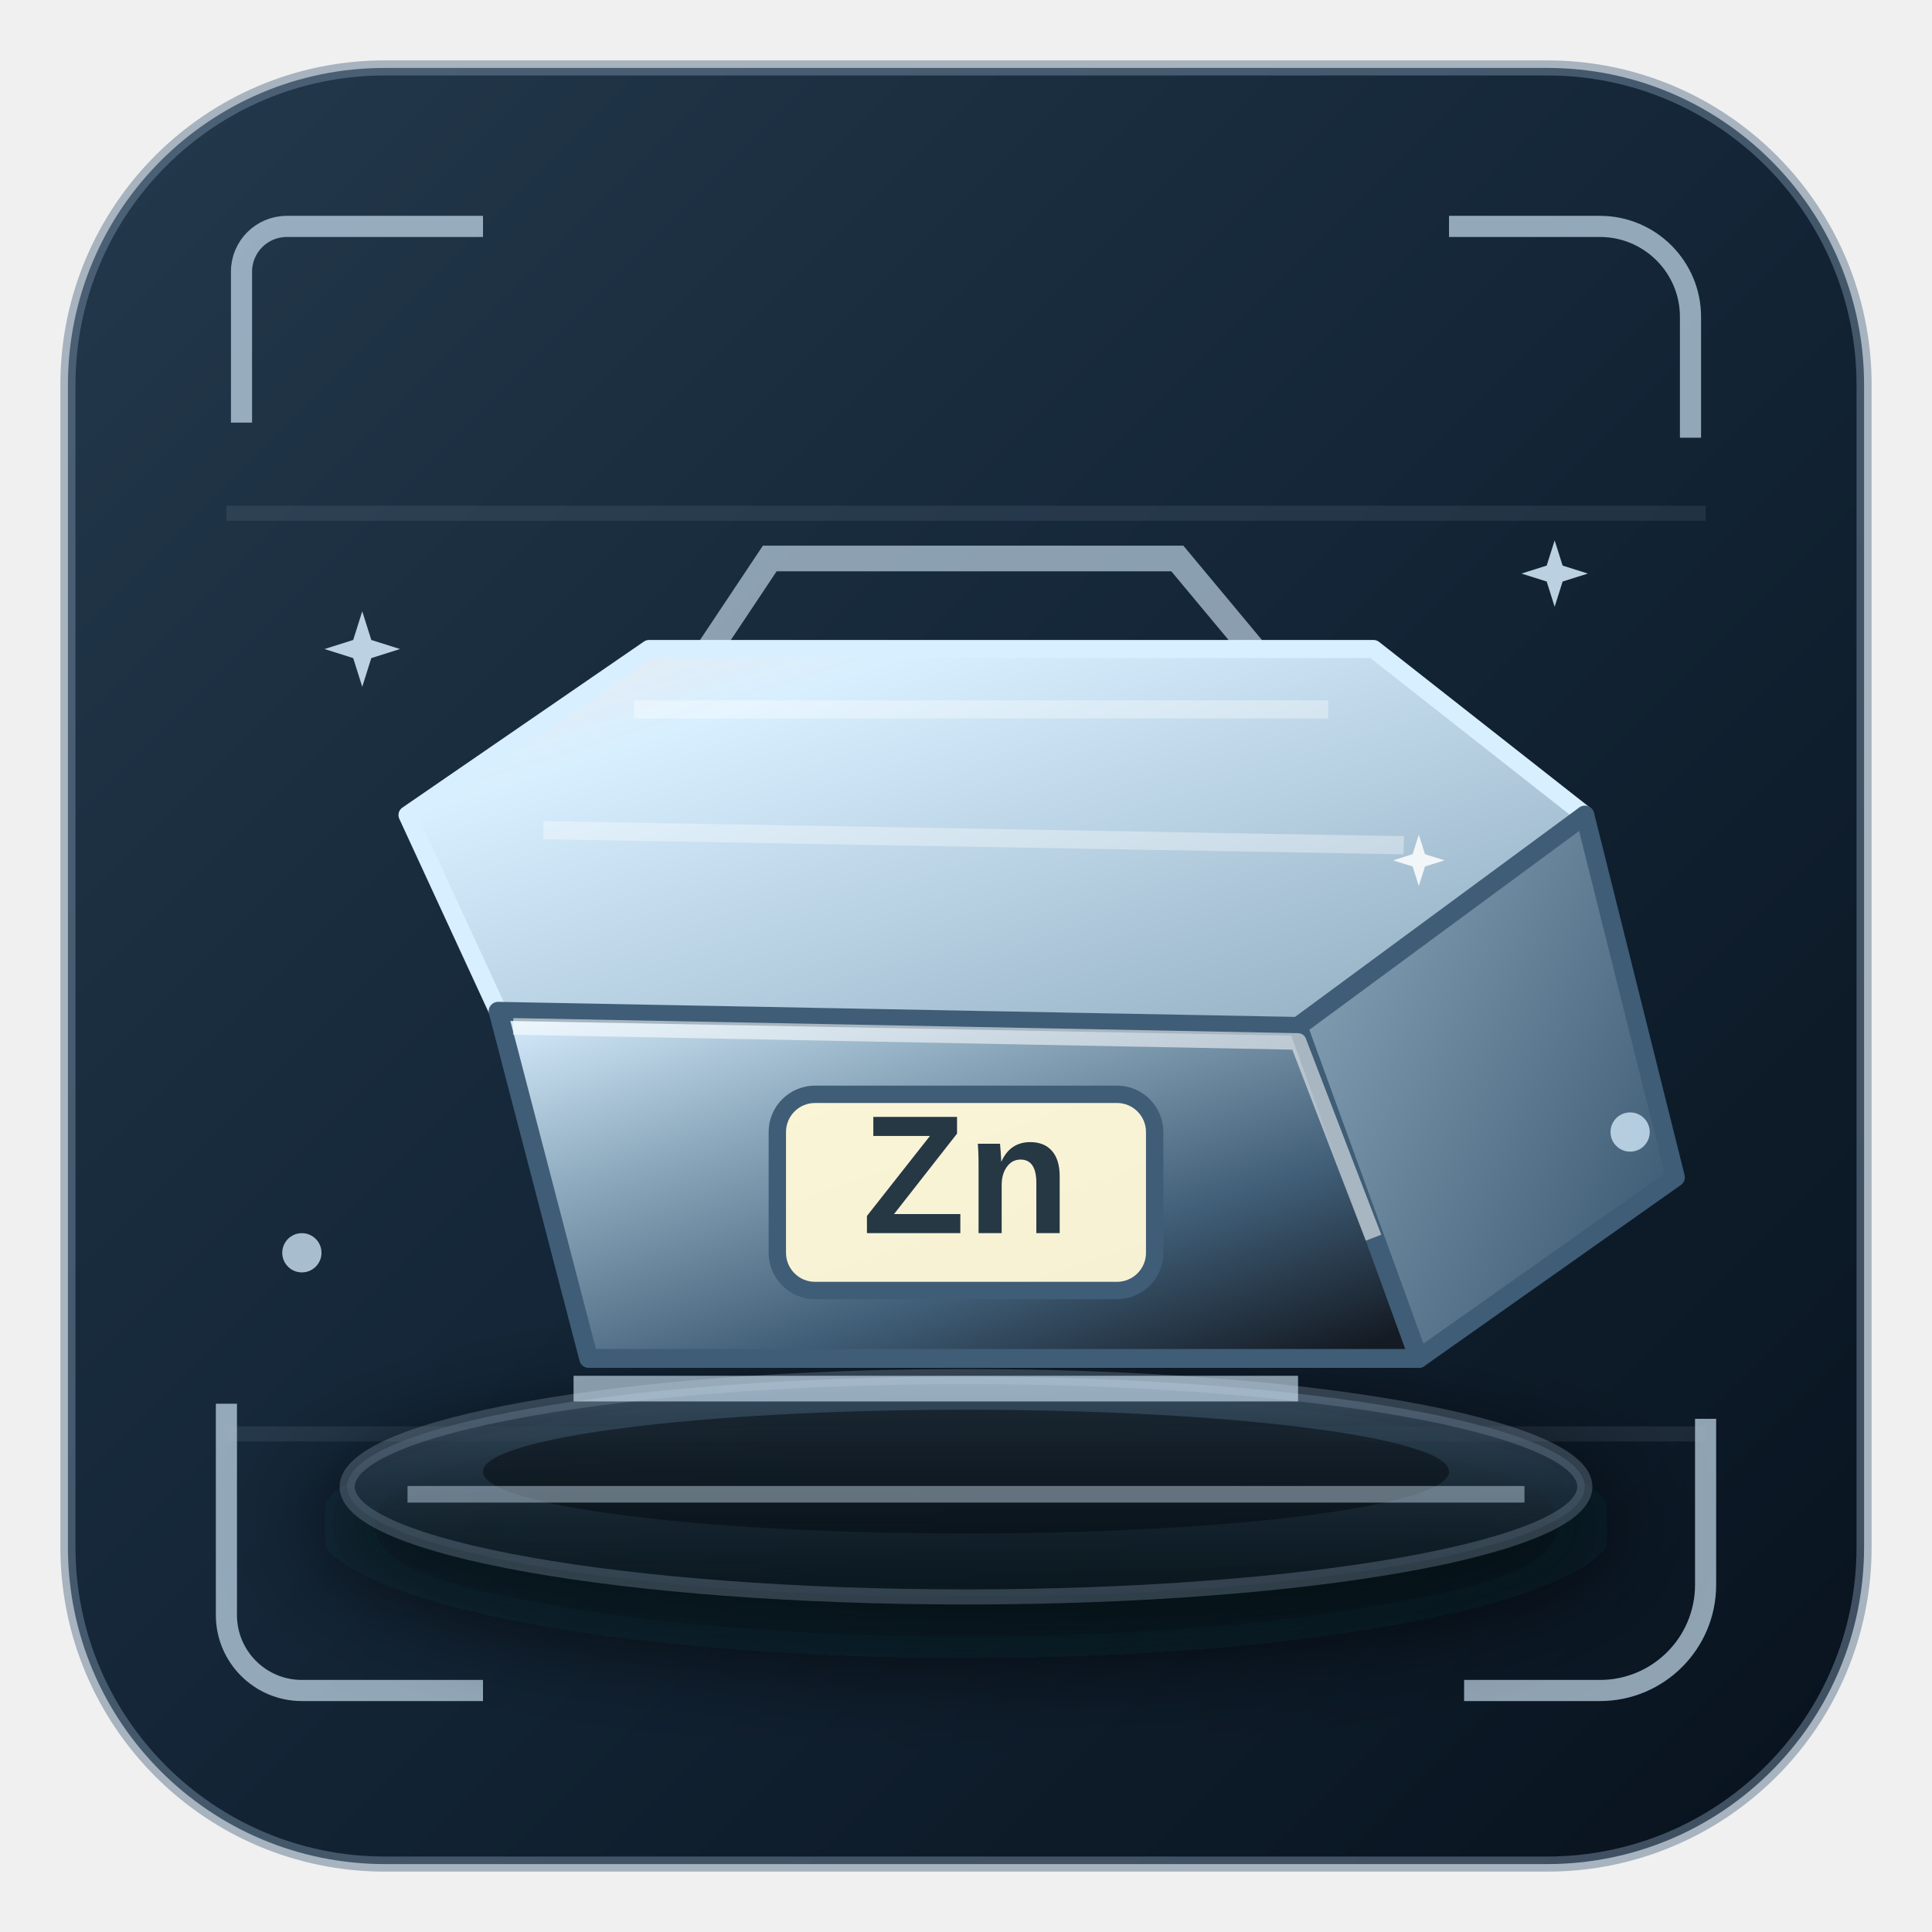
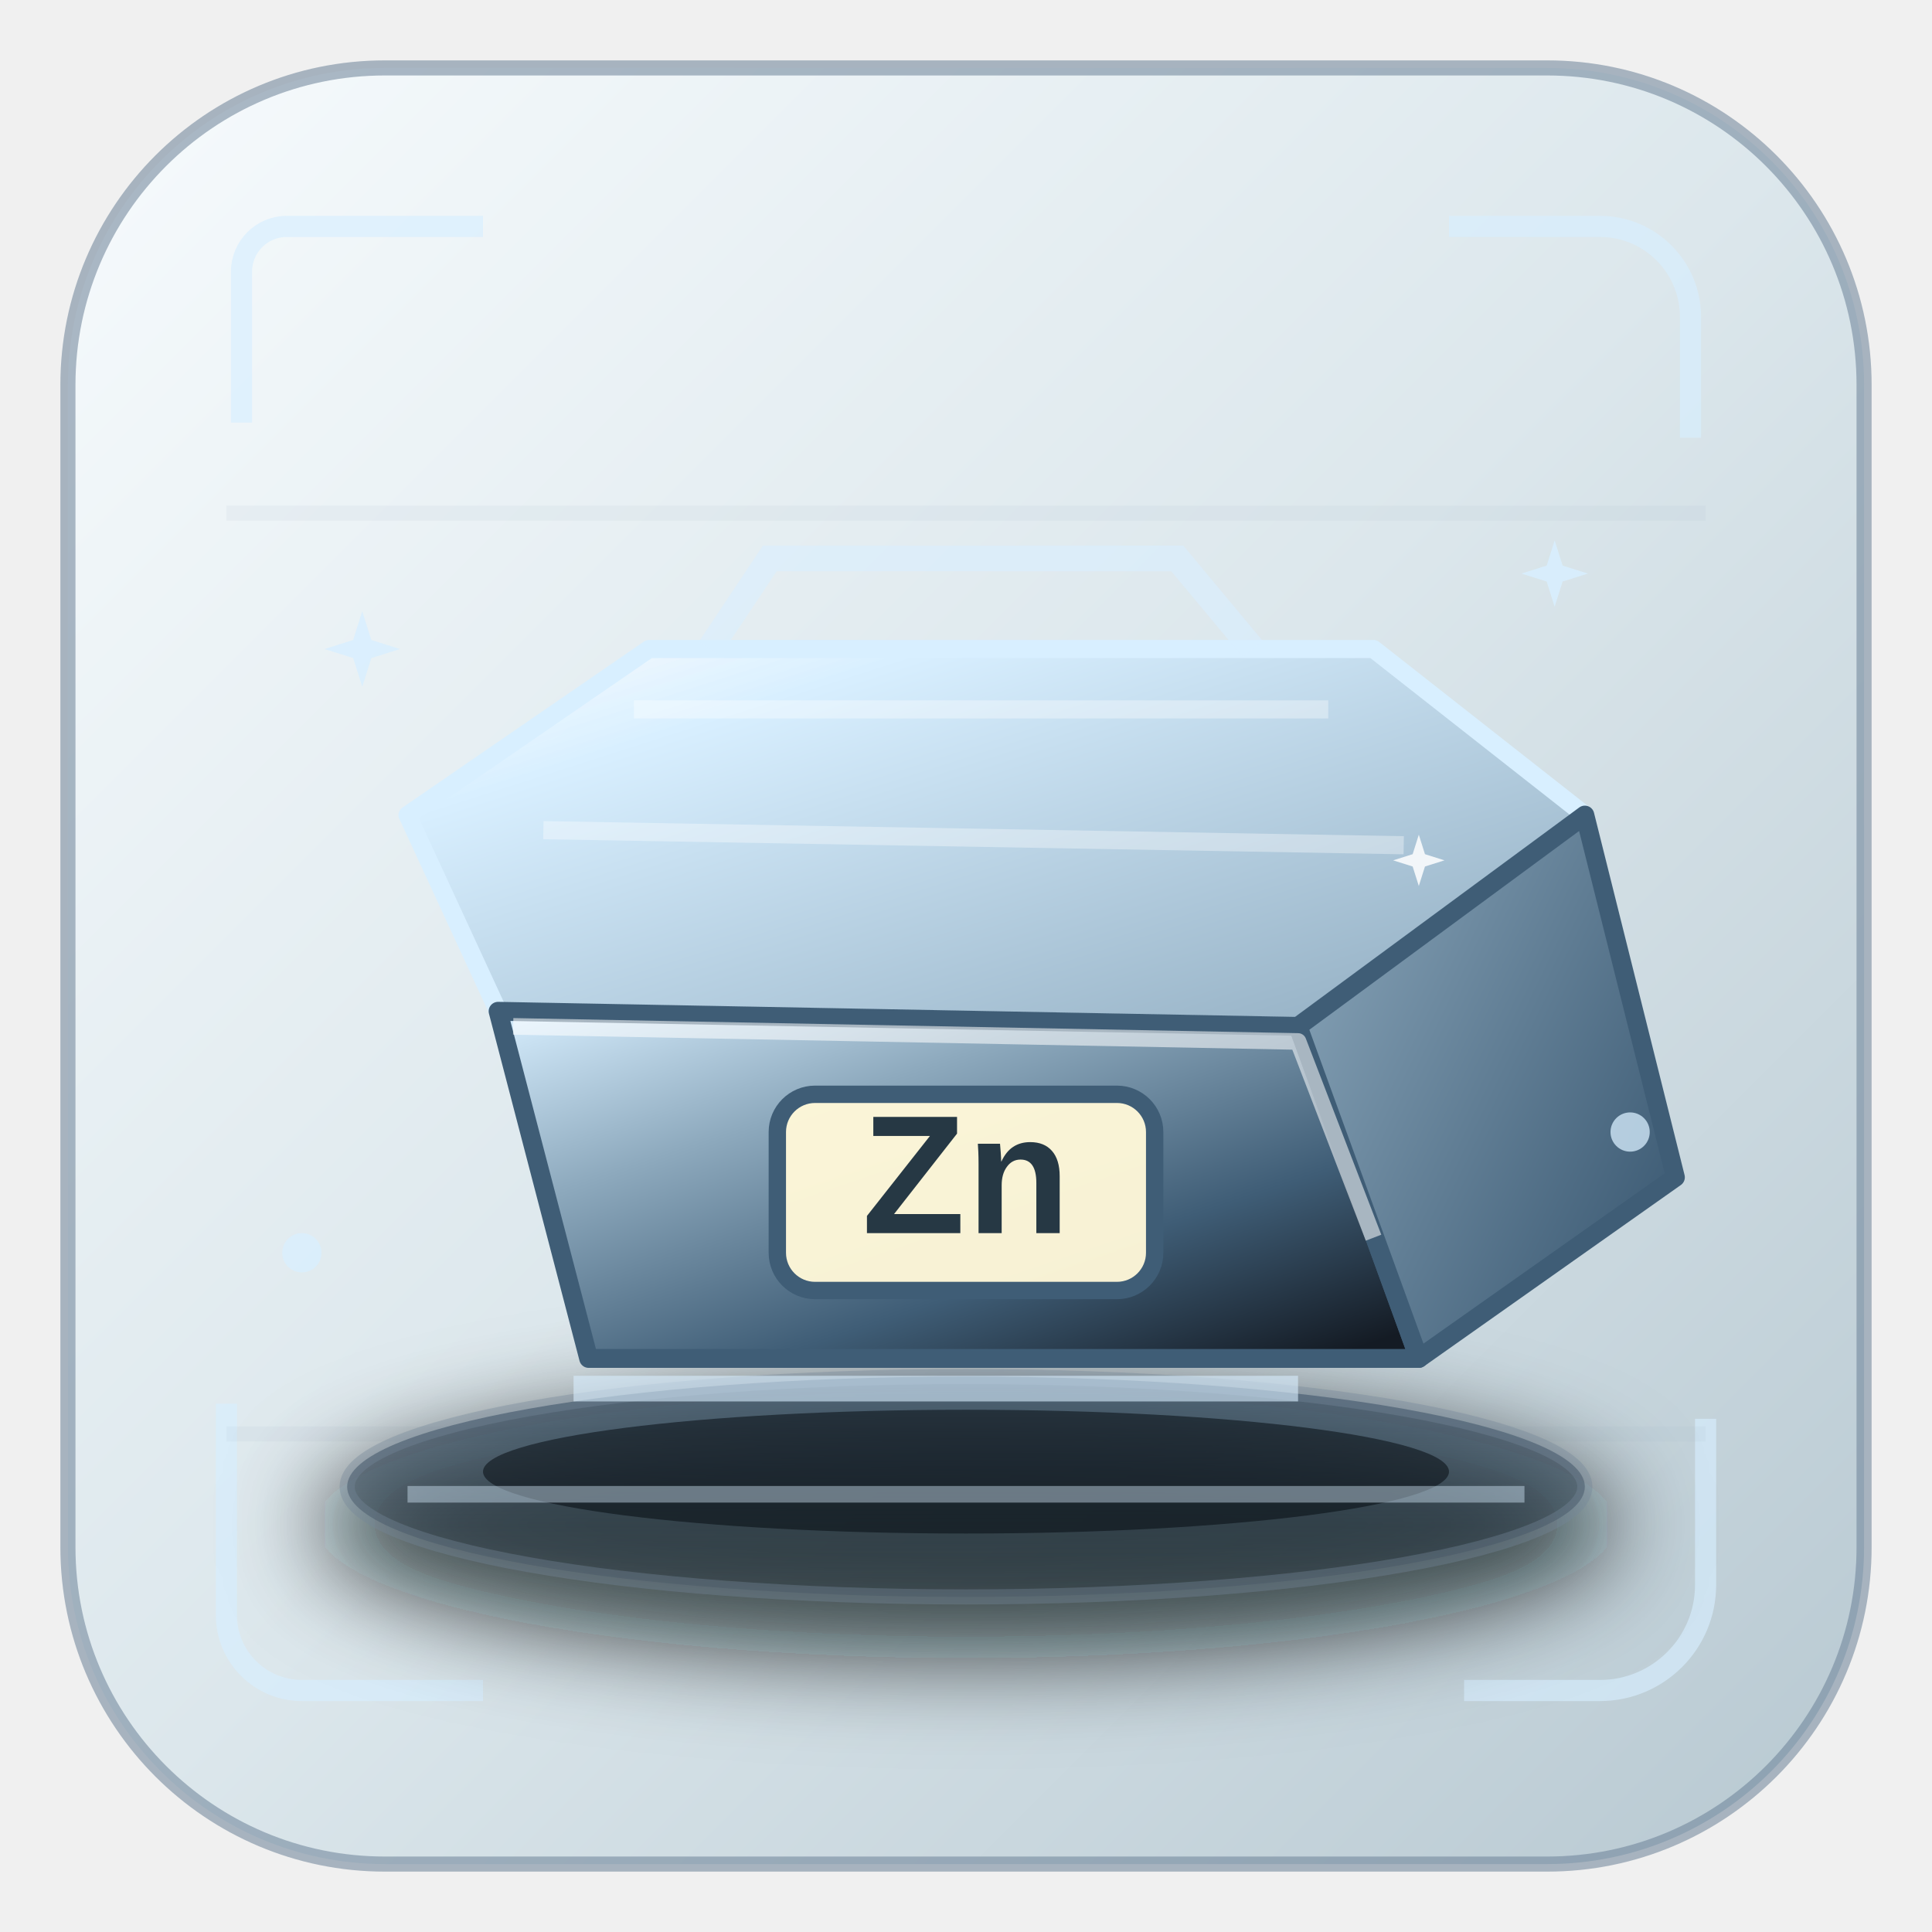
<svg xmlns="http://www.w3.org/2000/svg" width="128" height="128" viewBox="0 0 128 128" role="img" aria-labelledby="omega-zinc-title omega-zinc-desc" data-omega-icon-kind="resource" data-omega-icon-id="zinc">
  <defs>
    <linearGradient id="omega-zinc-bg" x1="0" y1="0" x2="1" y2="1">
-       <stop offset="0" stop-color="#24394c" />
-       <stop offset=".5" stop-color="#132536" />
-       <stop offset="1" stop-color="#08121d" />
+       <stop offset="0" stop-color="#f7fbfd" />
+       <stop offset=".5" stop-color="#dce7ec" />
+       <stop offset="1" stop-color="#b7c8d1" />
    </linearGradient>
    <linearGradient id="omega-zinc-metal" x1="0" y1="0" x2=".9" y2="1">
      <stop offset="0" stop-color="#d8efff" />
      <stop offset=".32" stop-color="#8da9bd" />
      <stop offset=".7" stop-color="#3f5d76" />
      <stop offset="1" stop-color="#141b24" />
    </linearGradient>
    <linearGradient id="omega-zinc-top" x1="0" y1="0" x2="1" y2="1">
      <stop offset="0" stop-color="#ffffff" stop-opacity=".9" />
      <stop offset=".22" stop-color="#d8efff" />
      <stop offset="1" stop-color="#8da9bd" />
    </linearGradient>
    <linearGradient id="omega-zinc-side" x1="0" y1="0" x2="1" y2=".7">
      <stop offset="0" stop-color="#8da9bd" />
      <stop offset="1" stop-color="#3f5d76" />
    </linearGradient>
    <linearGradient id="omega-zinc-floor" x1="0" y1="0" x2="0" y2="1">
      <stop offset="0" stop-color="#41576b" stop-opacity=".85" />
      <stop offset="1" stop-color="#172534" stop-opacity=".25" />
    </linearGradient>
    <filter id="omega-zinc-shadow" x="-40%" y="-40%" width="180%" height="200%">
      <feGaussianBlur stdDeviation="3.1" />
    </filter>
  </defs>
  <rect x="4.5" y="4.5" width="119" height="119" rx="21" fill="url(#omega-zinc-bg)" stroke="#6b8297" stroke-opacity=".55" stroke-width="1" />
  <path d="M16 28V18a3 3 0 0 1 3-3h13M96 15h10a6 6 0 0 1 6 6v8M15 93v14a5 5 0 0 0 5 5h12M97 112h9a7 7 0 0 0 7-7V94" fill="none" stroke="#d8efff" stroke-opacity=".65" stroke-width="1.4" />
  <path d="M15 34H113M15 95H113" stroke="#a5bac8" stroke-opacity=".11" />
  <ellipse cx="64" cy="101" rx="43" ry="8.8" fill="#02070d" opacity=".7" filter="url(#omega-zinc-shadow)" />
  <ellipse cx="64" cy="98.5" rx="41" ry="7.3" fill="url(#omega-zinc-floor)" stroke="#75889a" stroke-opacity=".38" />
  <ellipse cx="64" cy="97.5" rx="32" ry="4.1" fill="#030a10" opacity=".52" />
  <g stroke-linejoin="round">
    <path d="M27 54 43 43 91 43 105 54 86 68 33 67Z" fill="url(#omega-zinc-top)" stroke="#d8efff" stroke-width="1.2" />
    <path d="M33 67 86 68 94 90 39 90Z" fill="url(#omega-zinc-metal)" stroke="#3f5d76" stroke-width="1.25" />
    <path d="M86 68 105 54 111 78 94 90Z" fill="url(#omega-zinc-side)" stroke="#3f5d76" stroke-width="1.25" />
    <path d="M34 68 86 69 91 82" stroke="#ffffff" stroke-opacity=".55" stroke-width="1.1" fill="none" />
    <path d="M42 47 88 47M36 55 93 56" stroke="#ffffff" stroke-opacity=".35" stroke-width="1.2" />
    <rect x="51.5" y="72.5" width="25" height="13" rx="2.5" fill="#fff7d8" fill-opacity=".96" stroke="#3f5d76" stroke-width="1.15" />
    <text x="64" y="81.7" font-size="11.2" font-weight="900" letter-spacing="0.1" text-anchor="middle" font-family="Arial,Helvetica,sans-serif" fill="#263844">Zn</text>
  </g>
  <path d="M47 43 51 37 78 37 83 43M38 92H86" fill="none" stroke="#d8efff" stroke-opacity=".6" stroke-width="1.7" />
  <path d="M24 40.5L24.6 42.4 26.5 43 24.6 43.6 24 45.5 23.4 43.6 21.5 43 23.4 42.4Z" fill="#d8efff" opacity=".85" />
  <path d="M103 35.8L103.528 37.472 105.2 38 103.528 38.528 103 40.2 102.472 38.528 100.8 38 102.472 37.472Z" fill="#d8efff" opacity=".85" />
  <path d="M94 55.3L94.408 56.592 95.7 57 94.408 57.408 94 58.7 93.592 57.408 92.3 57 93.592 56.592Z" fill="#fff" opacity=".85" />
  <path d="M27 99H101" stroke="#d8efff" stroke-opacity=".42" stroke-width="1.1" />
  <circle cx="20" cy="83" r="1.3" fill="#d8efff" opacity=".75" />
  <circle cx="108" cy="75" r="1.3" fill="#d8efff" opacity=".75" />
</svg>
